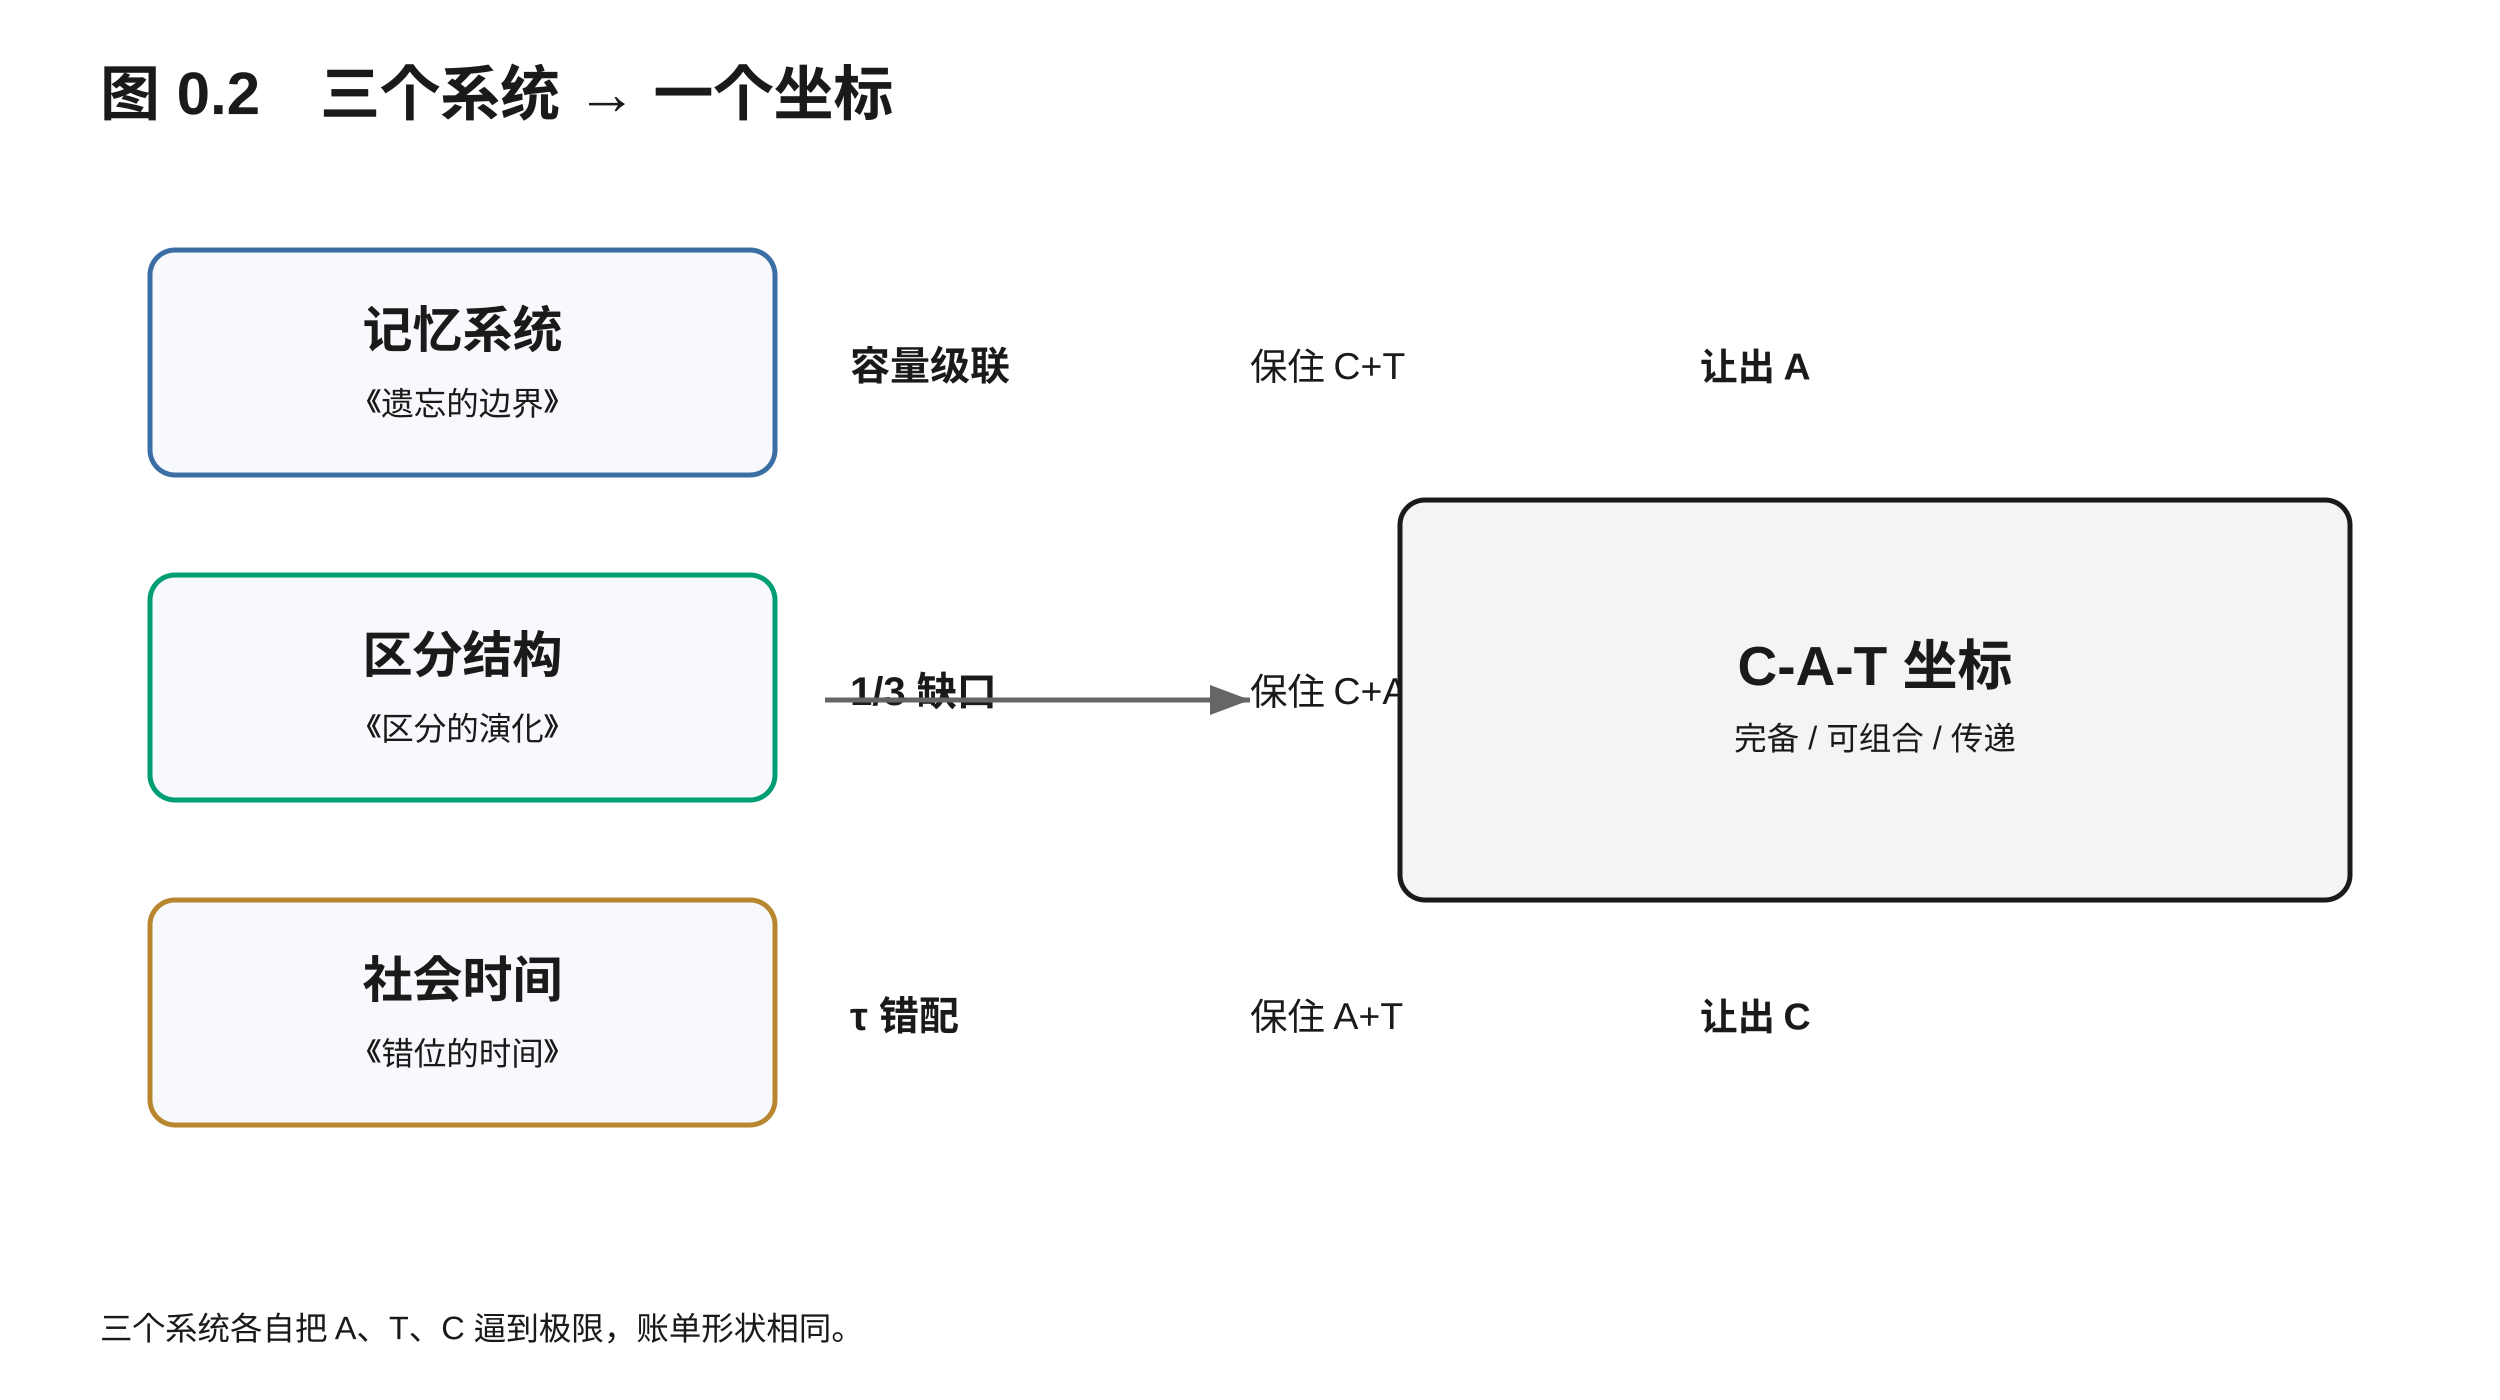
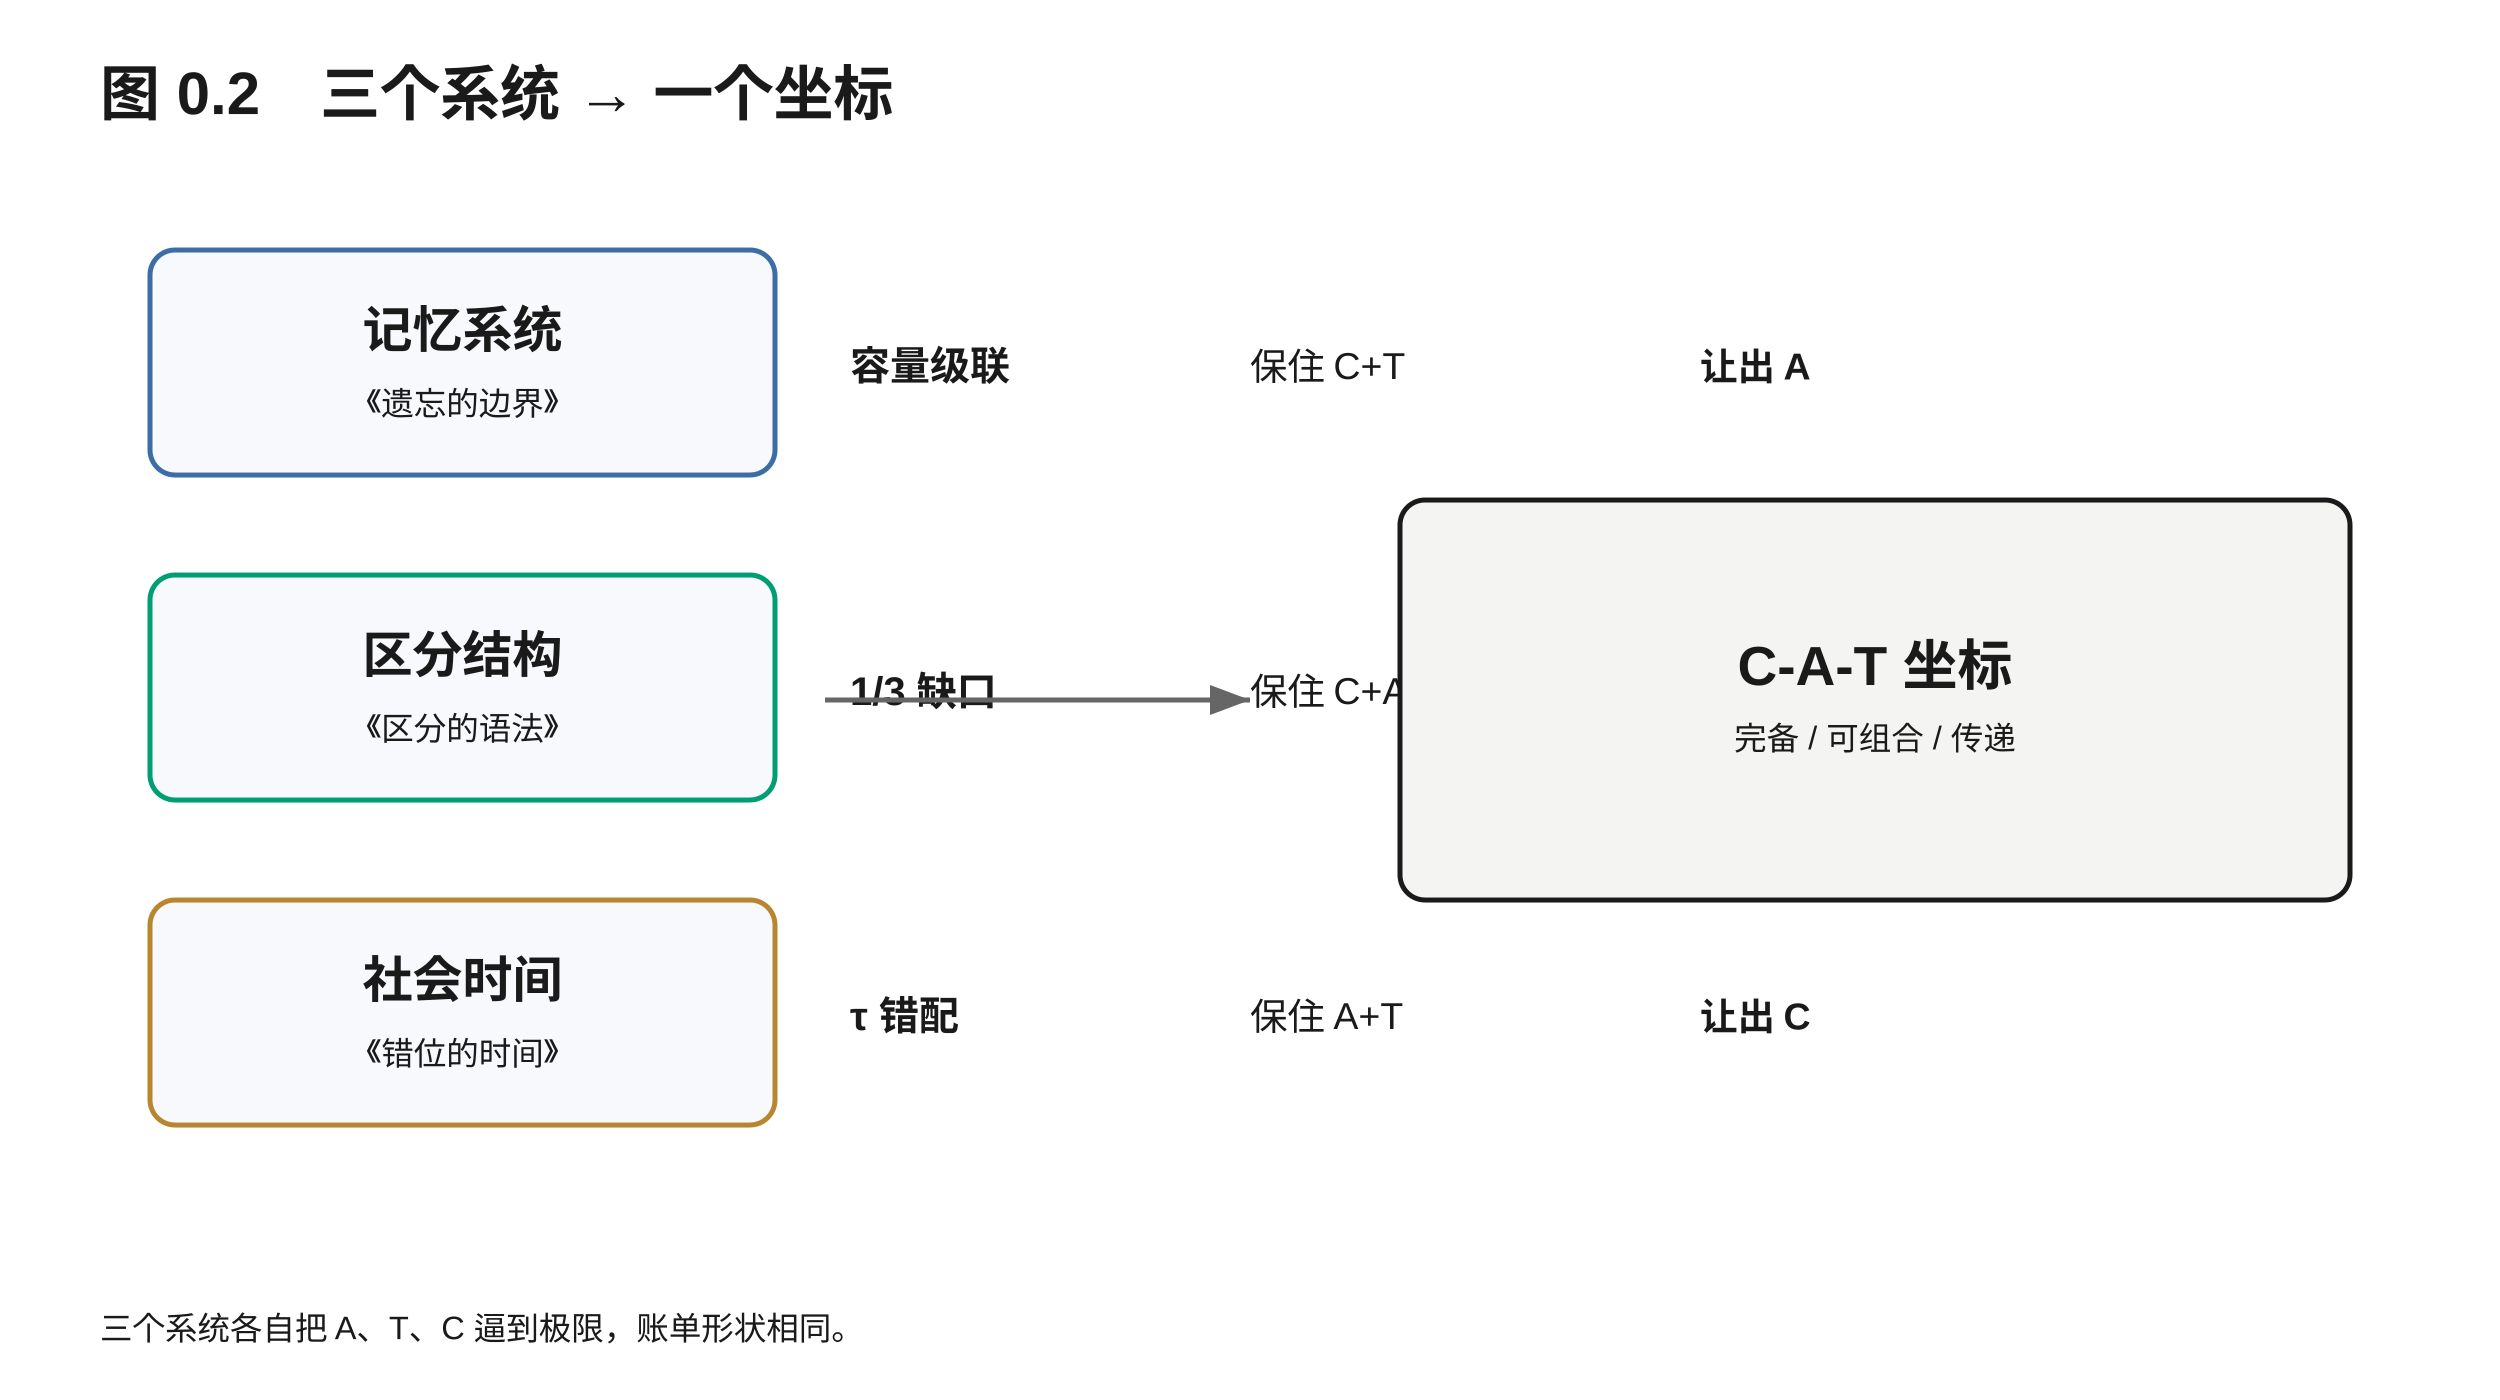
<svg xmlns="http://www.w3.org/2000/svg" viewBox="0 0 1000 560">
  <rect width="1000" height="560" fill="#ffffff" />
  <style>text{font-family:'Microsoft YaHei','SimHei',Arial,sans-serif;fill:#1a1a1a;}</style>
  <defs>
    <marker id="ar" markerWidth="10" markerHeight="10" refX="8" refY="3" orient="auto">
      <path d="M0,0 L8,3 L0,6 z" fill="#666" />
    </marker>
  </defs>
  <text x="40" y="46" font-size="24" fill="#1a1a1a" text-anchor="start" font-weight="700">图 0.2　三个系统 → 一个坐标</text>
  <rect x="60" y="100" width="250" height="90" rx="10" fill="#f7f9fc" stroke="#3a6ea5" stroke-width="2" />
  <text x="185.0" y="139.0" font-size="20" fill="#3a6ea5" text-anchor="middle" font-weight="600">记忆系统</text>
  <text x="185.0" y="165.0" font-size="13" fill="#666" text-anchor="middle" font-weight="normal">《遗忘的边界》</text>
  <text x="340" y="152" font-size="16" fill="#3a6ea5" text-anchor="start" font-weight="600">容量级联</text>
  <text x="500" y="152" font-size="15" fill="#666" text-anchor="start" font-weight="normal">保住 C+T</text>
  <text x="680" y="152" font-size="15" fill="#c94f4f" text-anchor="start" font-weight="600">让出 A</text>
  <rect x="60" y="230" width="250" height="90" rx="10" fill="#f7f9fc" stroke="#009E73" stroke-width="2" />
  <text x="185.0" y="269.0" font-size="20" fill="#009E73" text-anchor="middle" font-weight="600">区分结构</text>
-   <text x="185.0" y="295.0" font-size="13" fill="#666" text-anchor="middle" font-weight="normal">《区分的演化》</text>
+   <text x="185.0" y="295.0" font-size="13" fill="#666" text-anchor="middle" font-weight="normal">《区分的语法》</text>
  <text x="340" y="282" font-size="16" fill="#009E73" text-anchor="start" font-weight="600">1/3 缺口</text>
  <text x="500" y="282" font-size="15" fill="#666" text-anchor="start" font-weight="normal">保住 C+A</text>
  <text x="680" y="282" font-size="15" fill="#c94f4f" text-anchor="start" font-weight="600">让出 T</text>
  <rect x="60" y="360" width="250" height="90" rx="10" fill="#f7f9fc" stroke="#b8862f" stroke-width="2" />
  <text x="185.0" y="399.0" font-size="20" fill="#b8862f" text-anchor="middle" font-weight="600">社会时间</text>
  <text x="185.0" y="425.0" font-size="13" fill="#666" text-anchor="middle" font-weight="normal">《错位的时间》</text>
  <text x="340" y="412" font-size="16" fill="#b8862f" text-anchor="start" font-weight="600">τ 错配</text>
  <text x="500" y="412" font-size="15" fill="#666" text-anchor="start" font-weight="normal">保住 A+T</text>
  <text x="680" y="412" font-size="15" fill="#c94f4f" text-anchor="start" font-weight="600">让出 C</text>
  <line x1="330" y1="280" x2="500" y2="280" stroke="#666" stroke-width="2" marker-end="url(#ar)" />
  <rect x="560" y="200" width="380" height="160" rx="10" fill="#f4f4f2" stroke="#1a1a1a" stroke-width="2" />
  <text x="750.0" y="274.0" font-size="22" fill="#1a1a1a" text-anchor="middle" font-weight="600">C-A-T 坐标</text>
  <text x="750.0" y="300.0" font-size="13" fill="#666" text-anchor="middle" font-weight="normal">完备 / 可组合 / 传递</text>
  <text x="40" y="536" font-size="13" fill="#666" text-anchor="start" font-weight="normal">三个系统各自把 A、T、C 逼到极限，账单形状相同。</text>
</svg>
